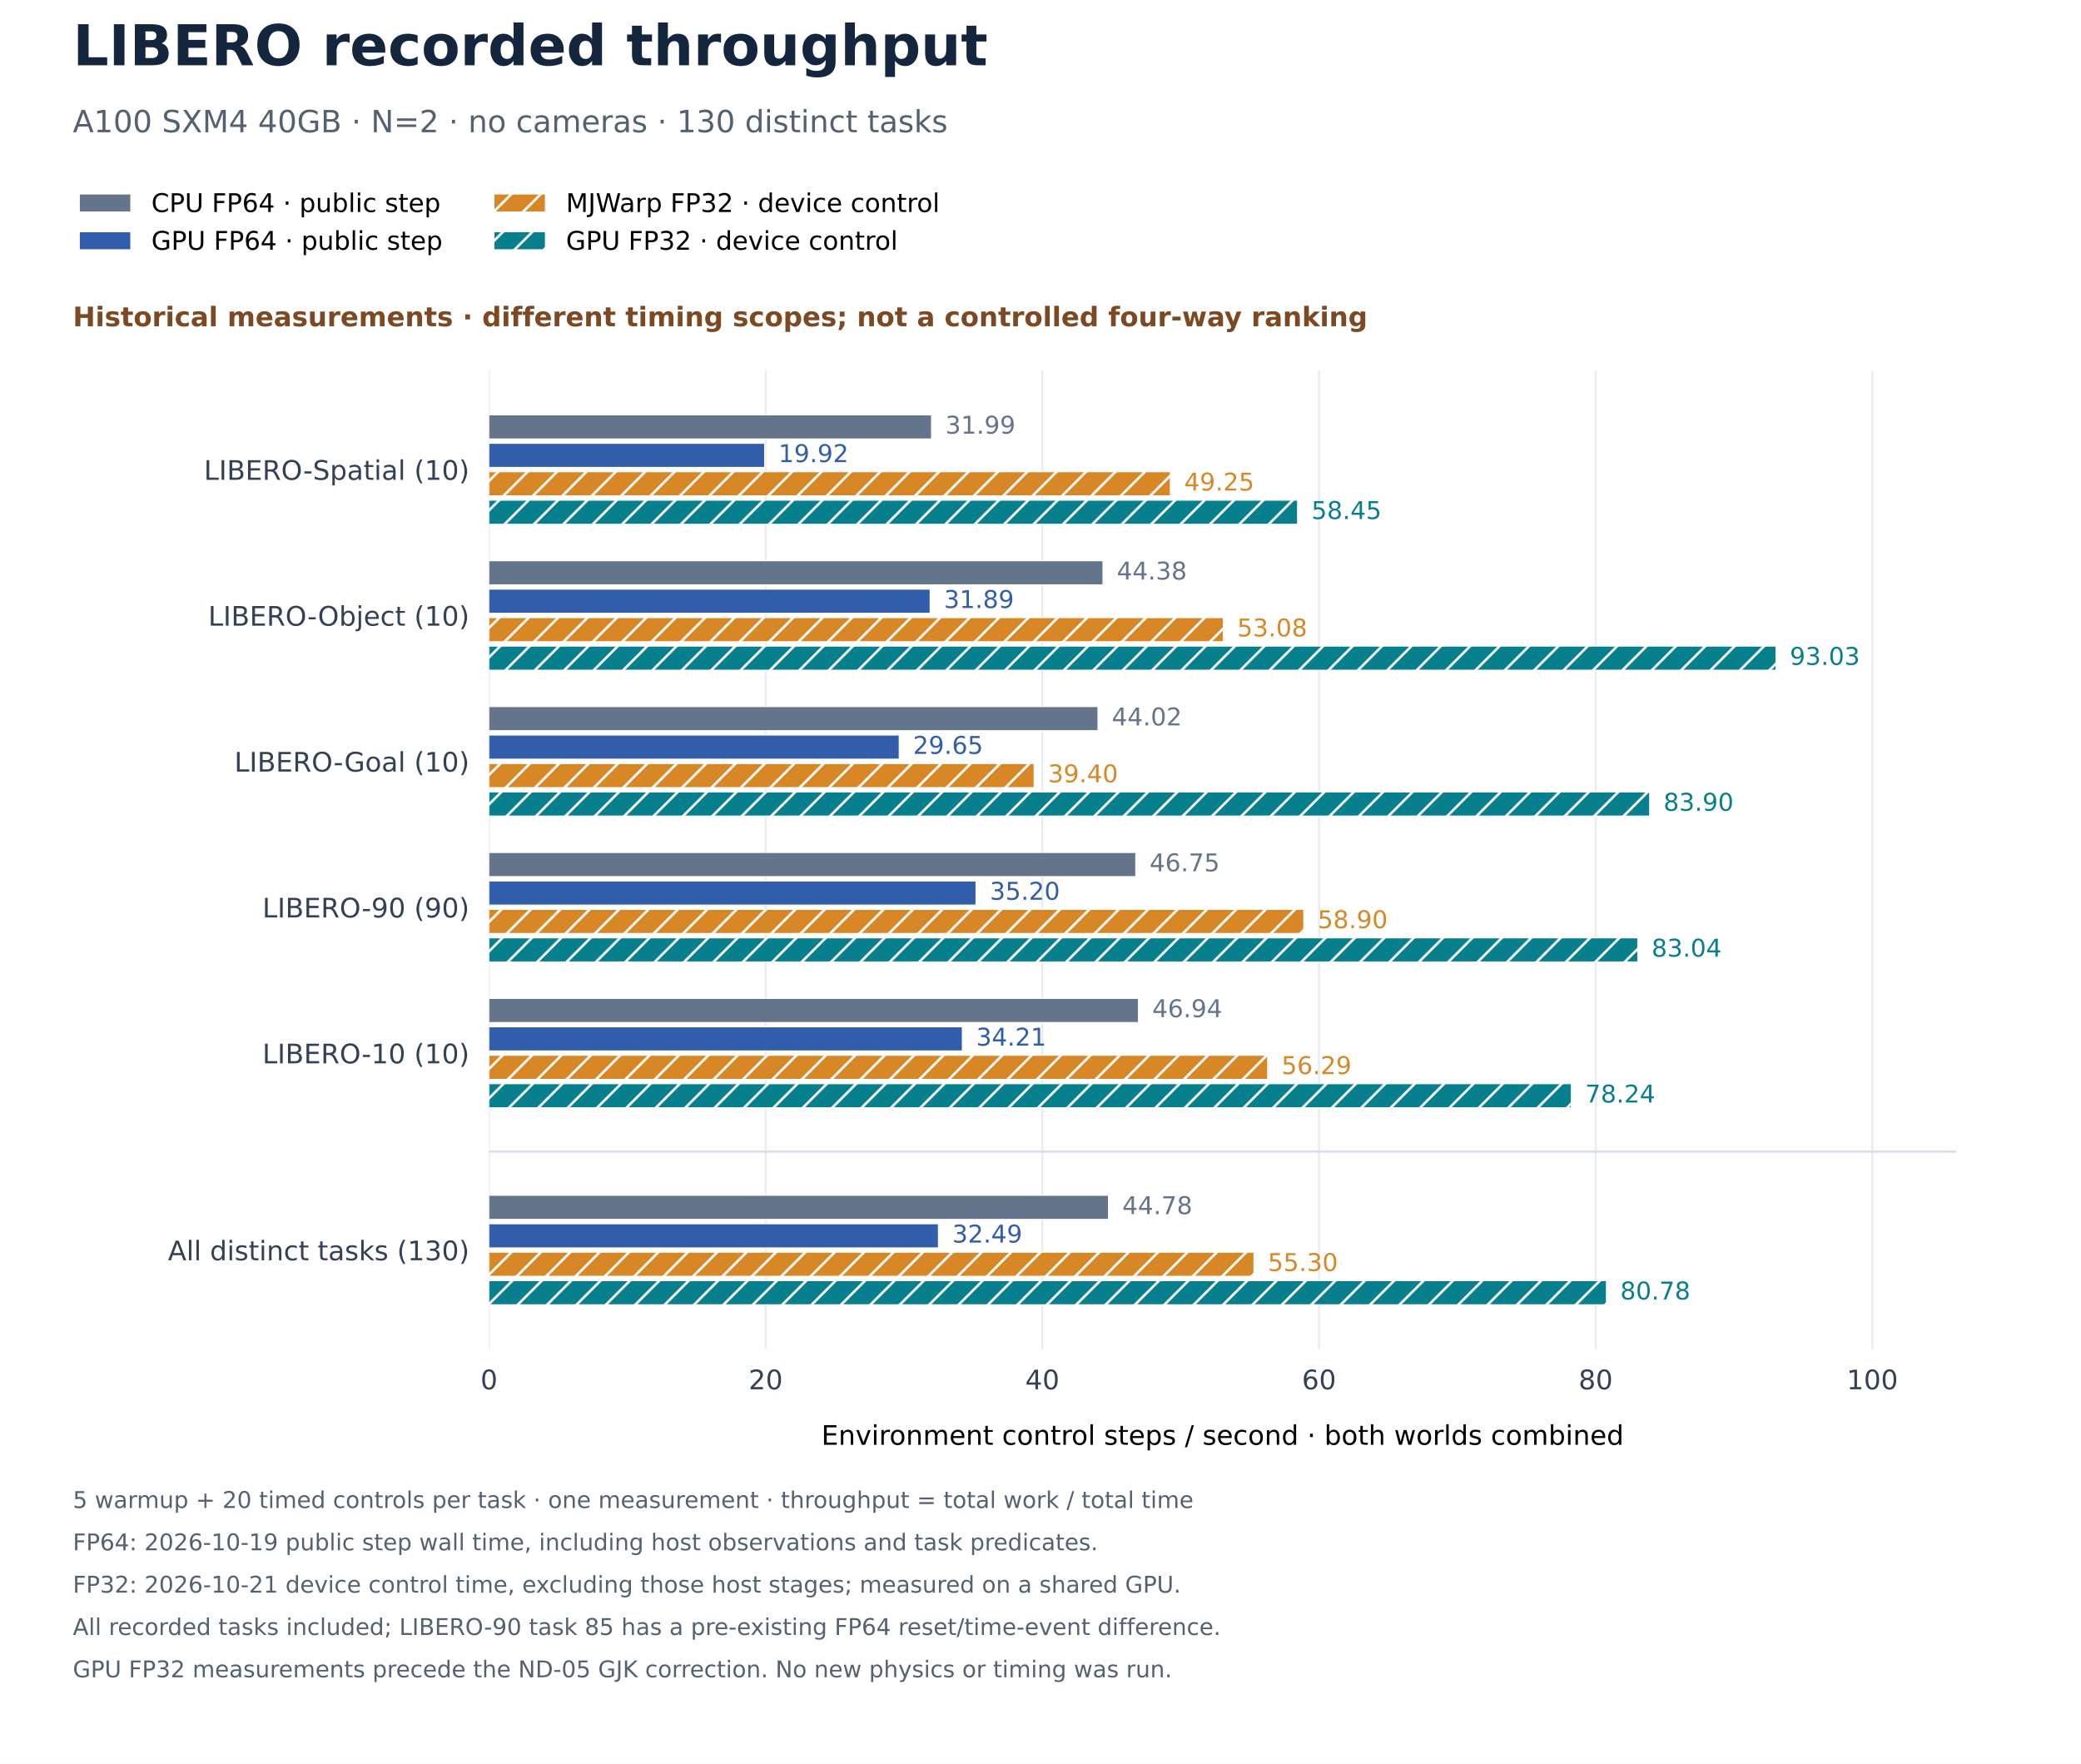
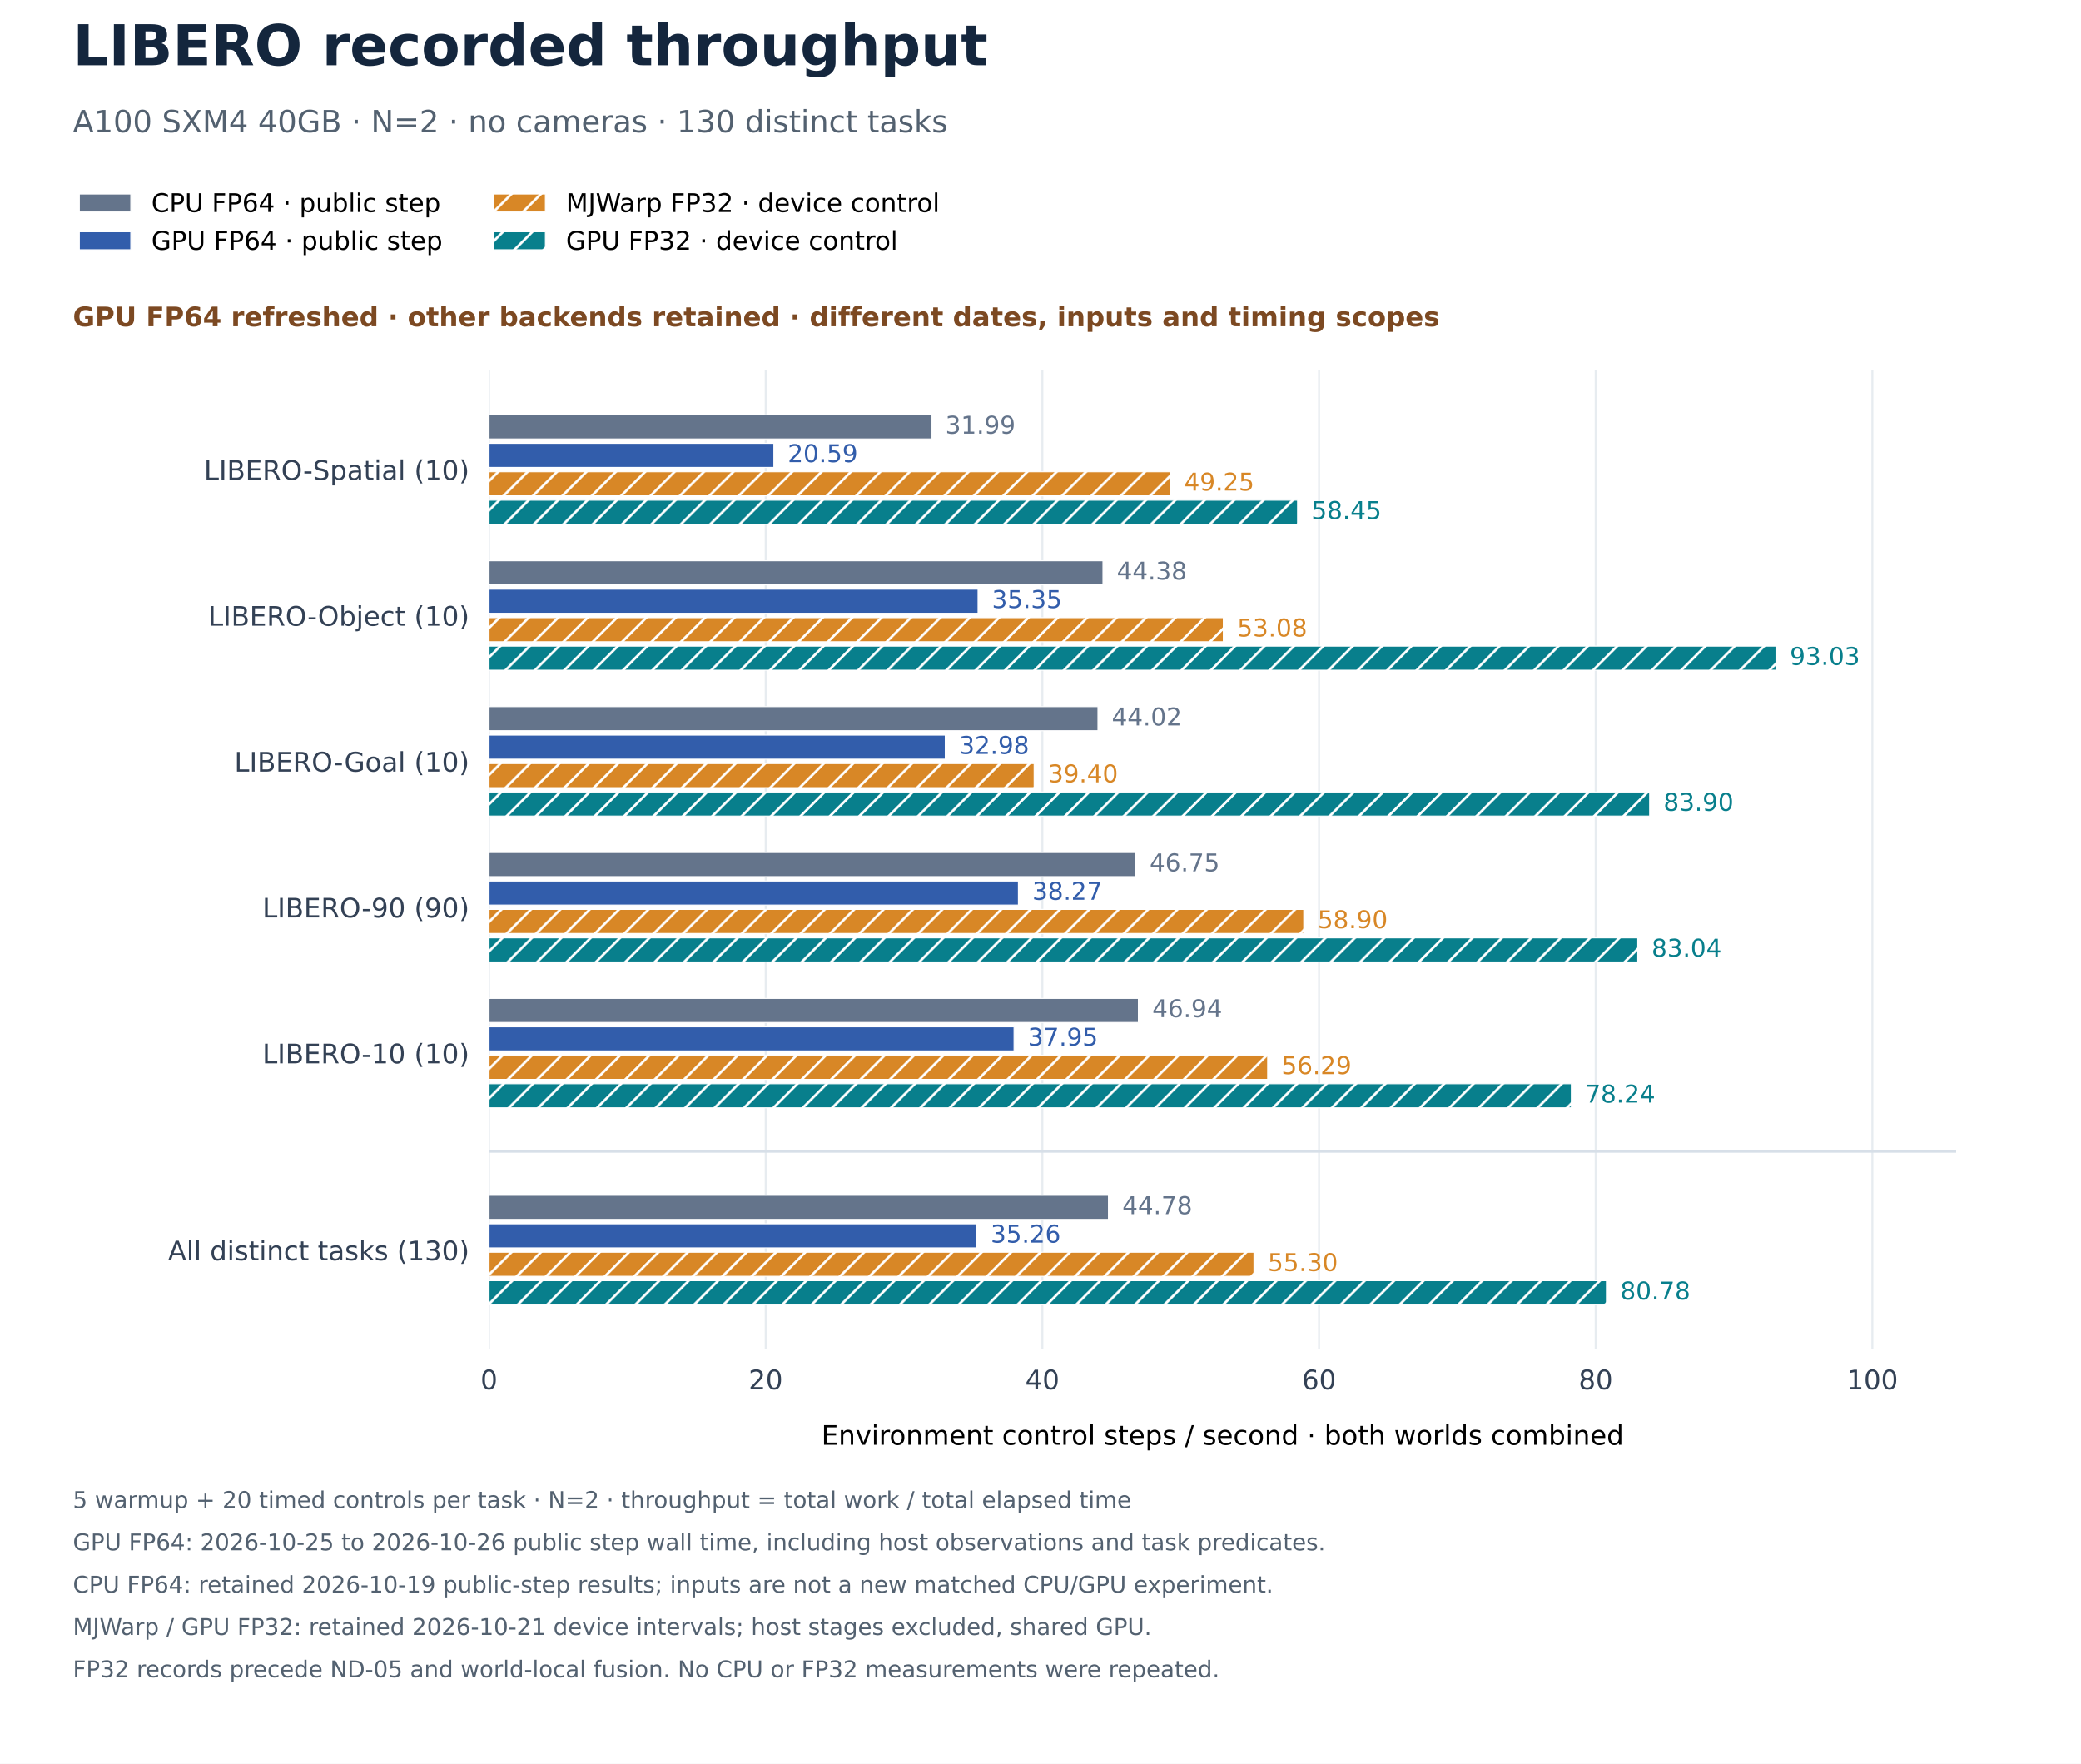
<svg xmlns="http://www.w3.org/2000/svg" width="849.6pt" height="720pt" viewBox="0 0 849.6 720" version="1.1">
  <defs>
    <style type="text/css">*{stroke-linejoin: round; stroke-linecap: butt}</style>
  </defs>
  <g id="figure_1">
    <g id="patch_1">
      <path d="M 0 720 L 849.6 720 L 849.6 0 L 0 0 z " style="fill: #ffffff" />
    </g>
    <g id="axes_1">
      <g id="patch_2">
        <path d="M 199.656 550.8 L 798.624 550.8 L 798.624 151.2 L 199.656 151.2 z " style="fill: #ffffff" />
      </g>
      <g id="matplotlib.axis_1">
        <g id="xtick_1">
          <g id="line2d_1">
            <path d="M 199.656 550.8 L 199.656 151.2 " clip-path="url(#pb5a19d4bde)" style="fill: none; stroke: #e7ecf0; stroke-width: 0.8; stroke-linecap: square" />
          </g>
          <g id="line2d_2" />
          <g id="text_1">
            <text style="font-size: 11px; font-family: 'DejaVu Sans'; text-anchor: middle; fill: #334155" x="199.656" y="567.158" transform="rotate(-0 199.656 567.1583)">0</text>
          </g>
        </g>
        <g id="xtick_2">
          <g id="line2d_3">
            <path d="M 312.609 550.8 L 312.609 151.2 " clip-path="url(#pb5a19d4bde)" style="fill: none; stroke: #e7ecf0; stroke-width: 0.8; stroke-linecap: square" />
          </g>
          <g id="line2d_4" />
          <g id="text_2">
            <text style="font-size: 11px; font-family: 'DejaVu Sans'; text-anchor: middle; fill: #334155" x="312.609" y="567.158" transform="rotate(-0 312.6091 567.1583)">20</text>
          </g>
        </g>
        <g id="xtick_3">
          <g id="line2d_5">
            <path d="M 425.562 550.8 L 425.562 151.2 " clip-path="url(#pb5a19d4bde)" style="fill: none; stroke: #e7ecf0; stroke-width: 0.8; stroke-linecap: square" />
          </g>
          <g id="line2d_6" />
          <g id="text_3">
            <text style="font-size: 11px; font-family: 'DejaVu Sans'; text-anchor: middle; fill: #334155" x="425.562" y="567.158" transform="rotate(-0 425.5622 567.1583)">40</text>
          </g>
        </g>
        <g id="xtick_4">
          <g id="line2d_7">
            <path d="M 538.515 550.8 L 538.515 151.2 " clip-path="url(#pb5a19d4bde)" style="fill: none; stroke: #e7ecf0; stroke-width: 0.8; stroke-linecap: square" />
          </g>
          <g id="line2d_8" />
          <g id="text_4">
            <text style="font-size: 11px; font-family: 'DejaVu Sans'; text-anchor: middle; fill: #334155" x="538.515" y="567.158" transform="rotate(-0 538.5153 567.1583)">60</text>
          </g>
        </g>
        <g id="xtick_5">
          <g id="line2d_9">
            <path d="M 651.468 550.8 L 651.468 151.2 " clip-path="url(#pb5a19d4bde)" style="fill: none; stroke: #e7ecf0; stroke-width: 0.8; stroke-linecap: square" />
          </g>
          <g id="line2d_10" />
          <g id="text_5">
            <text style="font-size: 11px; font-family: 'DejaVu Sans'; text-anchor: middle; fill: #334155" x="651.468" y="567.158" transform="rotate(-0 651.4684 567.1583)">80</text>
          </g>
        </g>
        <g id="xtick_6">
          <g id="line2d_11">
            <path d="M 764.422 550.8 L 764.422 151.2 " clip-path="url(#pb5a19d4bde)" style="fill: none; stroke: #e7ecf0; stroke-width: 0.8; stroke-linecap: square" />
          </g>
          <g id="line2d_12" />
          <g id="text_6">
            <text style="font-size: 11px; font-family: 'DejaVu Sans'; text-anchor: middle; fill: #334155" x="764.422" y="567.158" transform="rotate(-0 764.4215 567.1583)">100</text>
          </g>
        </g>
        <g id="text_7">
          <text style="font-size: 11px; font-family: 'DejaVu Sans'; text-anchor: middle" x="499.14" y="589.804" transform="rotate(-0 499.14 589.8042)">Environment control steps / second · both worlds combined</text>
        </g>
      </g>
      <g id="matplotlib.axis_2">
        <g id="ytick_1">
          <g id="line2d_13" />
          <g id="text_8">
            <text style="font-size: 11px; font-family: 'DejaVu Sans'; text-anchor: end; fill: #334155" x="191.656" y="195.875" transform="rotate(-0 191.656 195.8751)">LIBERO-Spatial  (10)</text>
          </g>
        </g>
        <g id="ytick_2">
          <g id="line2d_14" />
          <g id="text_9">
            <text style="font-size: 11px; font-family: 'DejaVu Sans'; text-anchor: end; fill: #334155" x="191.656" y="255.428" transform="rotate(-0 191.656 255.428)">LIBERO-Object  (10)</text>
          </g>
        </g>
        <g id="ytick_3">
          <g id="line2d_15" />
          <g id="text_10">
            <text style="font-size: 11px; font-family: 'DejaVu Sans'; text-anchor: end; fill: #334155" x="191.656" y="314.981" transform="rotate(-0 191.656 314.9809)">LIBERO-Goal  (10)</text>
          </g>
        </g>
        <g id="ytick_4">
          <g id="line2d_16" />
          <g id="text_11">
            <text style="font-size: 11px; font-family: 'DejaVu Sans'; text-anchor: end; fill: #334155" x="191.656" y="374.534" transform="rotate(-0 191.656 374.5338)">LIBERO-90  (90)</text>
          </g>
        </g>
        <g id="ytick_5">
          <g id="line2d_17" />
          <g id="text_12">
            <text style="font-size: 11px; font-family: 'DejaVu Sans'; text-anchor: end; fill: #334155" x="191.656" y="434.087" transform="rotate(-0 191.656 434.0867)">LIBERO-10  (10)</text>
          </g>
        </g>
        <g id="ytick_6">
          <g id="line2d_18" />
          <g id="text_13">
            <text style="font-size: 11px; font-family: 'DejaVu Sans'; text-anchor: end; fill: #334155" x="191.656" y="514.483" transform="rotate(-0 191.656 514.4832)">All distinct tasks  (130)</text>
          </g>
        </g>
      </g>
      <g id="patch_3">
        <path d="M 199.656 169.364 L 380.306 169.364 L 380.306 179.19 L 199.656 179.19 z " clip-path="url(#pb5a19d4bde)" style="fill: #64748b; stroke: #ffffff; stroke-width: 0.4; stroke-linejoin: miter" />
      </g>
      <g id="patch_4">
        <path d="M 199.656 228.917 L 450.299 228.917 L 450.299 238.743 L 199.656 238.743 z " clip-path="url(#pb5a19d4bde)" style="fill: #64748b; stroke: #ffffff; stroke-width: 0.4; stroke-linejoin: miter" />
      </g>
      <g id="patch_5">
        <path d="M 199.656 288.469 L 448.254 288.469 L 448.254 298.296 L 199.656 298.296 z " clip-path="url(#pb5a19d4bde)" style="fill: #64748b; stroke: #ffffff; stroke-width: 0.4; stroke-linejoin: miter" />
      </g>
      <g id="patch_6">
        <path d="M 199.656 348.022 L 463.689 348.022 L 463.689 357.849 L 199.656 357.849 z " clip-path="url(#pb5a19d4bde)" style="fill: #64748b; stroke: #ffffff; stroke-width: 0.4; stroke-linejoin: miter" />
      </g>
      <g id="patch_7">
        <path d="M 199.656 407.575 L 464.76 407.575 L 464.76 417.401 L 199.656 417.401 z " clip-path="url(#pb5a19d4bde)" style="fill: #64748b; stroke: #ffffff; stroke-width: 0.4; stroke-linejoin: miter" />
      </g>
      <g id="patch_8">
        <path d="M 199.656 487.972 L 452.542 487.972 L 452.542 497.798 L 199.656 497.798 z " clip-path="url(#pb5a19d4bde)" style="fill: #64748b; stroke: #ffffff; stroke-width: 0.4; stroke-linejoin: miter" />
      </g>
      <g id="patch_9">
-         <path d="M 199.656 180.976 L 312.174 180.976 L 312.174 190.803 L 199.656 190.803 z " clip-path="url(#pb5a19d4bde)" style="fill: #325dab; stroke: #ffffff; stroke-width: 0.4; stroke-linejoin: miter" />
+         <path d="M 199.656 180.976 L 315.944 180.976 L 315.944 190.803 L 199.656 190.803 z " clip-path="url(#pb5a19d4bde)" style="fill: #325dab; stroke: #ffffff; stroke-width: 0.4; stroke-linejoin: miter" />
      </g>
      <g id="patch_10">
-         <path d="M 199.656 240.529 L 379.74 240.529 L 379.74 250.356 L 199.656 250.356 z " clip-path="url(#pb5a19d4bde)" style="fill: #325dab; stroke: #ffffff; stroke-width: 0.4; stroke-linejoin: miter" />
+         <path d="M 199.656 240.529 L 399.302 240.529 L 399.302 250.356 L 199.656 250.356 z " clip-path="url(#pb5a19d4bde)" style="fill: #325dab; stroke: #ffffff; stroke-width: 0.4; stroke-linejoin: miter" />
      </g>
      <g id="patch_11">
-         <path d="M 199.656 300.082 L 367.11 300.082 L 367.11 309.908 L 199.656 309.908 z " clip-path="url(#pb5a19d4bde)" style="fill: #325dab; stroke: #ffffff; stroke-width: 0.4; stroke-linejoin: miter" />
+         <path d="M 199.656 300.082 L 385.915 300.082 L 385.915 309.908 L 199.656 309.908 z " clip-path="url(#pb5a19d4bde)" style="fill: #325dab; stroke: #ffffff; stroke-width: 0.4; stroke-linejoin: miter" />
      </g>
      <g id="patch_12">
-         <path d="M 199.656 359.635 L 398.461 359.635 L 398.461 369.461 L 199.656 369.461 z " clip-path="url(#pb5a19d4bde)" style="fill: #325dab; stroke: #ffffff; stroke-width: 0.4; stroke-linejoin: miter" />
+         <path d="M 199.656 359.635 L 415.771 359.635 L 415.771 369.461 L 199.656 369.461 z " clip-path="url(#pb5a19d4bde)" style="fill: #325dab; stroke: #ffffff; stroke-width: 0.4; stroke-linejoin: miter" />
      </g>
      <g id="patch_13">
-         <path d="M 199.656 419.188 L 392.884 419.188 L 392.884 429.014 L 199.656 429.014 z " clip-path="url(#pb5a19d4bde)" style="fill: #325dab; stroke: #ffffff; stroke-width: 0.4; stroke-linejoin: miter" />
+         <path d="M 199.656 419.188 L 413.994 419.188 L 413.994 429.014 L 199.656 429.014 z " clip-path="url(#pb5a19d4bde)" style="fill: #325dab; stroke: #ffffff; stroke-width: 0.4; stroke-linejoin: miter" />
      </g>
      <g id="patch_14">
-         <path d="M 199.656 499.585 L 383.121 499.585 L 383.121 509.411 L 199.656 509.411 z " clip-path="url(#pb5a19d4bde)" style="fill: #325dab; stroke: #ffffff; stroke-width: 0.4; stroke-linejoin: miter" />
+         <path d="M 199.656 499.585 L 398.777 499.585 L 398.777 509.411 L 199.656 509.411 z " clip-path="url(#pb5a19d4bde)" style="fill: #325dab; stroke: #ffffff; stroke-width: 0.4; stroke-linejoin: miter" />
      </g>
      <g id="patch_15">
        <path d="M 199.656 192.589 L 477.814 192.589 L 477.814 202.415 L 199.656 202.415 z " clip-path="url(#pb5a19d4bde)" style="fill: url(#h2d8f313174); stroke: #ffffff; stroke-width: 0.4; stroke-linejoin: miter" />
      </g>
      <g id="patch_16">
        <path d="M 199.656 252.142 L 499.436 252.142 L 499.436 261.968 L 199.656 261.968 z " clip-path="url(#pb5a19d4bde)" style="fill: url(#h2d8f313174); stroke: #ffffff; stroke-width: 0.4; stroke-linejoin: miter" />
      </g>
      <g id="patch_17">
        <path d="M 199.656 311.695 L 422.196 311.695 L 422.196 321.521 L 199.656 321.521 z " clip-path="url(#pb5a19d4bde)" style="fill: url(#h2d8f313174); stroke: #ffffff; stroke-width: 0.4; stroke-linejoin: miter" />
      </g>
      <g id="patch_18">
        <path d="M 199.656 371.248 L 532.276 371.248 L 532.276 381.074 L 199.656 381.074 z " clip-path="url(#pb5a19d4bde)" style="fill: url(#h2d8f313174); stroke: #ffffff; stroke-width: 0.4; stroke-linejoin: miter" />
      </g>
      <g id="patch_19">
        <path d="M 199.656 430.801 L 517.539 430.801 L 517.539 440.627 L 199.656 440.627 z " clip-path="url(#pb5a19d4bde)" style="fill: url(#h2d8f313174); stroke: #ffffff; stroke-width: 0.4; stroke-linejoin: miter" />
      </g>
      <g id="patch_20">
        <path d="M 199.656 511.197 L 511.945 511.197 L 511.945 521.024 L 199.656 521.024 z " clip-path="url(#pb5a19d4bde)" style="fill: url(#h2d8f313174); stroke: #ffffff; stroke-width: 0.4; stroke-linejoin: miter" />
      </g>
      <g id="patch_21">
        <path d="M 199.656 204.202 L 529.753 204.202 L 529.753 214.028 L 199.656 214.028 z " clip-path="url(#pb5a19d4bde)" style="fill: url(#h031ced25f4); stroke: #ffffff; stroke-width: 0.4; stroke-linejoin: miter" />
      </g>
      <g id="patch_22">
        <path d="M 199.656 263.755 L 725.067 263.755 L 725.067 273.581 L 199.656 273.581 z " clip-path="url(#pb5a19d4bde)" style="fill: url(#h031ced25f4); stroke: #ffffff; stroke-width: 0.4; stroke-linejoin: miter" />
      </g>
      <g id="patch_23">
        <path d="M 199.656 323.308 L 673.497 323.308 L 673.497 333.134 L 199.656 333.134 z " clip-path="url(#pb5a19d4bde)" style="fill: url(#h031ced25f4); stroke: #ffffff; stroke-width: 0.4; stroke-linejoin: miter" />
      </g>
      <g id="patch_24">
        <path d="M 199.656 382.861 L 668.639 382.861 L 668.639 392.687 L 199.656 392.687 z " clip-path="url(#pb5a19d4bde)" style="fill: url(#h031ced25f4); stroke: #ffffff; stroke-width: 0.4; stroke-linejoin: miter" />
      </g>
      <g id="patch_25">
        <path d="M 199.656 442.414 L 641.528 442.414 L 641.528 452.24 L 199.656 452.24 z " clip-path="url(#pb5a19d4bde)" style="fill: url(#h031ced25f4); stroke: #ffffff; stroke-width: 0.4; stroke-linejoin: miter" />
      </g>
      <g id="patch_26">
        <path d="M 199.656 522.81 L 655.85 522.81 L 655.85 532.636 L 199.656 532.636 z " clip-path="url(#pb5a19d4bde)" style="fill: url(#h031ced25f4); stroke: #ffffff; stroke-width: 0.4; stroke-linejoin: miter" />
      </g>
      <g id="line2d_19">
        <path d="M 199.656 470.106 L 798.624 470.106 " clip-path="url(#pb5a19d4bde)" style="fill: none; stroke: #d7dfe8; stroke-width: 0.9; stroke-linecap: square" />
      </g>
      <g id="text_14">
        <text style="font-size: 10px; font-family: 'DejaVu Sans'; text-anchor: start; fill: #64748b" x="385.954" y="177.036" transform="rotate(-0 385.9536 177.0361)">31.99</text>
      </g>
      <g id="text_15">
        <text style="font-size: 10px; font-family: 'DejaVu Sans'; text-anchor: start; fill: #64748b" x="455.946" y="236.589" transform="rotate(-0 455.9465 236.589)">44.38</text>
      </g>
      <g id="text_16">
        <text style="font-size: 10px; font-family: 'DejaVu Sans'; text-anchor: start; fill: #64748b" x="453.902" y="296.142" transform="rotate(-0 453.902 296.1419)">44.02</text>
      </g>
      <g id="text_17">
        <text style="font-size: 10px; font-family: 'DejaVu Sans'; text-anchor: start; fill: #64748b" x="469.336" y="355.695" transform="rotate(-0 469.3363 355.6948)">46.75</text>
      </g>
      <g id="text_18">
        <text style="font-size: 10px; font-family: 'DejaVu Sans'; text-anchor: start; fill: #64748b" x="470.408" y="415.248" transform="rotate(-0 470.4081 415.2478)">46.94</text>
      </g>
      <g id="text_19">
        <text style="font-size: 10px; font-family: 'DejaVu Sans'; text-anchor: start; fill: #64748b" x="458.189" y="495.644" transform="rotate(-0 458.1892 495.6442)">44.78</text>
      </g>
      <g id="text_20">
-         <text style="font-size: 10px; font-family: 'DejaVu Sans'; text-anchor: start; fill: #325dab" x="317.822" y="188.649" transform="rotate(-0 317.822 188.6489)">19.92</text>
+         <text style="font-size: 10px; font-family: 'DejaVu Sans'; text-anchor: start; fill: #325dab" x="321.592" y="188.649" transform="rotate(-0 321.592 188.6489)">20.59</text>
      </g>
      <g id="text_21">
-         <text style="font-size: 10px; font-family: 'DejaVu Sans'; text-anchor: start; fill: #325dab" x="385.387" y="248.202" transform="rotate(-0 385.3875 248.2018)">31.89</text>
+         <text style="font-size: 10px; font-family: 'DejaVu Sans'; text-anchor: start; fill: #325dab" x="404.949" y="248.202" transform="rotate(-0 404.9492 248.2018)">35.35</text>
      </g>
      <g id="text_22">
-         <text style="font-size: 10px; font-family: 'DejaVu Sans'; text-anchor: start; fill: #325dab" x="372.758" y="307.755" transform="rotate(-0 372.7578 307.7548)">29.65</text>
+         <text style="font-size: 10px; font-family: 'DejaVu Sans'; text-anchor: start; fill: #325dab" x="391.562" y="307.755" transform="rotate(-0 391.5624 307.7548)">32.98</text>
      </g>
      <g id="text_23">
-         <text style="font-size: 10px; font-family: 'DejaVu Sans'; text-anchor: start; fill: #325dab" x="404.108" y="367.308" transform="rotate(-0 404.1082 367.3077)">35.20</text>
+         <text style="font-size: 10px; font-family: 'DejaVu Sans'; text-anchor: start; fill: #325dab" x="421.419" y="367.308" transform="rotate(-0 421.419 367.3077)">38.27</text>
      </g>
      <g id="text_24">
-         <text style="font-size: 10px; font-family: 'DejaVu Sans'; text-anchor: start; fill: #325dab" x="398.532" y="426.861" transform="rotate(-0 398.5321 426.8606)">34.21</text>
+         <text style="font-size: 10px; font-family: 'DejaVu Sans'; text-anchor: start; fill: #325dab" x="419.641" y="426.861" transform="rotate(-0 419.6414 426.8606)">37.95</text>
      </g>
      <g id="text_25">
-         <text style="font-size: 10px; font-family: 'DejaVu Sans'; text-anchor: start; fill: #325dab" x="388.769" y="507.257" transform="rotate(-0 388.7691 507.257)">32.49</text>
+         <text style="font-size: 10px; font-family: 'DejaVu Sans'; text-anchor: start; fill: #325dab" x="404.424" y="507.257" transform="rotate(-0 404.4244 507.257)">35.26</text>
      </g>
      <g id="text_26">
        <text style="font-size: 10px; font-family: 'DejaVu Sans'; text-anchor: start; fill: #d88726" x="483.462" y="200.262" transform="rotate(-0 483.4617 200.2618)">49.25</text>
      </g>
      <g id="text_27">
        <text style="font-size: 10px; font-family: 'DejaVu Sans'; text-anchor: start; fill: #d88726" x="505.084" y="259.815" transform="rotate(-0 505.0835 259.8147)">53.08</text>
      </g>
      <g id="text_28">
        <text style="font-size: 10px; font-family: 'DejaVu Sans'; text-anchor: start; fill: #d88726" x="427.843" y="319.368" transform="rotate(-0 427.8433 319.3676)">39.40</text>
      </g>
      <g id="text_29">
        <text style="font-size: 10px; font-family: 'DejaVu Sans'; text-anchor: start; fill: #d88726" x="537.924" y="378.92" transform="rotate(-0 537.9238 378.9205)">58.90</text>
      </g>
      <g id="text_30">
        <text style="font-size: 10px; font-family: 'DejaVu Sans'; text-anchor: start; fill: #d88726" x="523.187" y="438.473" transform="rotate(-0 523.1866 438.4734)">56.29</text>
      </g>
      <g id="text_31">
        <text style="font-size: 10px; font-family: 'DejaVu Sans'; text-anchor: start; fill: #d88726" x="517.592" y="518.87" transform="rotate(-0 517.5924 518.8698)">55.30</text>
      </g>
      <g id="text_32">
        <text style="font-size: 10px; font-family: 'DejaVu Sans'; text-anchor: start; fill: #087f8c" x="535.401" y="211.875" transform="rotate(-0 535.401 211.8746)">58.45</text>
      </g>
      <g id="text_33">
        <text style="font-size: 10px; font-family: 'DejaVu Sans'; text-anchor: start; fill: #087f8c" x="730.714" y="271.427" transform="rotate(-0 730.7142 271.4275)">93.03</text>
      </g>
      <g id="text_34">
        <text style="font-size: 10px; font-family: 'DejaVu Sans'; text-anchor: start; fill: #087f8c" x="679.145" y="330.98" transform="rotate(-0 679.1448 330.9804)">83.90</text>
      </g>
      <g id="text_35">
        <text style="font-size: 10px; font-family: 'DejaVu Sans'; text-anchor: start; fill: #087f8c" x="674.287" y="390.533" transform="rotate(-0 674.2868 390.5333)">83.04</text>
      </g>
      <g id="text_36">
        <text style="font-size: 10px; font-family: 'DejaVu Sans'; text-anchor: start; fill: #087f8c" x="647.176" y="450.086" transform="rotate(-0 647.1756 450.0862)">78.24</text>
      </g>
      <g id="text_37">
        <text style="font-size: 10px; font-family: 'DejaVu Sans'; text-anchor: start; fill: #087f8c" x="661.498" y="530.483" transform="rotate(-0 661.4976 530.4826)">80.78</text>
      </g>
    </g>
    <g id="text_38">
      <text style="font-weight: 700; font-size: 23px; font-family: 'DejaVu Sans'; text-anchor: start; fill: #14263d" x="29.736" y="26.64" transform="rotate(-0 29.736 26.64)">LIBERO recorded throughput</text>
    </g>
    <g id="text_39">
      <text style="font-size: 12.5px; font-family: 'DejaVu Sans'; text-anchor: start; fill: #536170" x="29.736" y="54" transform="rotate(-0 29.736 54)">A100 SXM4 40GB · N=2 · no cameras · 130 distinct tasks</text>
    </g>
    <g id="text_40">
-       <text style="font-weight: 700; font-size: 11px; font-family: 'DejaVu Sans'; text-anchor: start; fill: #7c4922" x="29.736" y="133.2" transform="rotate(-0 29.736 133.2)">Historical measurements · different timing scopes; not a controlled four-way ranking</text>
+       <text style="font-weight: 700; font-size: 11px; font-family: 'DejaVu Sans'; text-anchor: start; fill: #7c4922" x="29.736" y="133.2" transform="rotate(-0 29.736 133.2)">GPU FP64 refreshed · other backends retained · different dates, inputs and timing scopes</text>
    </g>
    <g id="text_41">
-       <text style="font-size: 9.4px; font-family: 'DejaVu Sans'; text-anchor: start; fill: #536170" x="29.736" y="615.6" transform="rotate(-0 29.736 615.6)">5 warmup + 20 timed controls per task · one measurement · throughput = total work / total time</text>
+       <text style="font-size: 9.4px; font-family: 'DejaVu Sans'; text-anchor: start; fill: #536170" x="29.736" y="615.6" transform="rotate(-0 29.736 615.6)">5 warmup + 20 timed controls per task · N=2 · throughput = total work / total elapsed time</text>
    </g>
    <g id="text_42">
-       <text style="font-size: 9.4px; font-family: 'DejaVu Sans'; text-anchor: start; fill: #536170" x="29.736" y="632.88" transform="rotate(-0 29.736 632.88)">FP64: 2026-10-19 public step wall time, including host observations and task predicates.</text>
+       <text style="font-size: 9.4px; font-family: 'DejaVu Sans'; text-anchor: start; fill: #536170" x="29.736" y="632.88" transform="rotate(-0 29.736 632.88)">GPU FP64: 2026-10-25 to 2026-10-26 public step wall time, including host observations and task predicates.</text>
    </g>
    <g id="text_43">
-       <text style="font-size: 9.4px; font-family: 'DejaVu Sans'; text-anchor: start; fill: #536170" x="29.736" y="650.16" transform="rotate(-0 29.736 650.16)">FP32: 2026-10-21 device control time, excluding those host stages; measured on a shared GPU.</text>
+       <text style="font-size: 9.4px; font-family: 'DejaVu Sans'; text-anchor: start; fill: #536170" x="29.736" y="650.16" transform="rotate(-0 29.736 650.16)">CPU FP64: retained 2026-10-19 public-step results; inputs are not a new matched CPU/GPU experiment.</text>
    </g>
    <g id="text_44">
-       <text style="font-size: 9.4px; font-family: 'DejaVu Sans'; text-anchor: start; fill: #536170" x="29.736" y="667.44" transform="rotate(-0 29.736 667.44)">All recorded tasks included; LIBERO-90 task 85 has a pre-existing FP64 reset/time-event difference.</text>
+       <text style="font-size: 9.4px; font-family: 'DejaVu Sans'; text-anchor: start; fill: #536170" x="29.736" y="667.44" transform="rotate(-0 29.736 667.44)">MJWarp / GPU FP32: retained 2026-10-21 device intervals; host stages excluded, shared GPU.</text>
    </g>
    <g id="text_45">
-       <text style="font-size: 9.4px; font-family: 'DejaVu Sans'; text-anchor: start; fill: #536170" x="29.736" y="684.72" transform="rotate(-0 29.736 684.72)">GPU FP32 measurements precede the ND-05 GJK correction. No new physics or timing was run.</text>
+       <text style="font-size: 9.4px; font-family: 'DejaVu Sans'; text-anchor: start; fill: #536170" x="29.736" y="684.72" transform="rotate(-0 29.736 684.72)">FP32 records precede ND-05 and world-local fusion. No CPU or FP32 measurements were repeated.</text>
    </g>
    <g id="legend_1">
      <g id="patch_27">
        <path d="M 32.389 86.548 L 53.389 86.548 L 53.389 79.198 L 32.389 79.198 z " style="fill: #64748b; stroke: #ffffff; stroke-width: 0.4; stroke-linejoin: miter" />
      </g>
      <g id="text_46">
        <text style="font-size: 10.5px; font-family: 'DejaVu Sans'; text-anchor: start" x="61.789" y="86.548" transform="rotate(-0 61.7892 86.54836)">CPU FP64 · public step</text>
      </g>
      <g id="patch_28">
        <path d="M 32.389 101.96 L 53.389 101.96 L 53.389 94.61 L 32.389 94.61 z " style="fill: #325dab; stroke: #ffffff; stroke-width: 0.4; stroke-linejoin: miter" />
      </g>
      <g id="text_47">
        <text style="font-size: 10.5px; font-family: 'DejaVu Sans'; text-anchor: start" x="61.789" y="101.96" transform="rotate(-0 61.7892 101.9604)">GPU FP64 · public step</text>
      </g>
      <g id="patch_29">
        <path d="M 201.664 86.548 L 222.664 86.548 L 222.664 79.198 L 201.664 79.198 z " style="fill: url(#h2d8f313174); stroke: #ffffff; stroke-width: 0.4; stroke-linejoin: miter" />
      </g>
      <g id="text_48">
        <text style="font-size: 10.5px; font-family: 'DejaVu Sans'; text-anchor: start" x="231.064" y="86.548" transform="rotate(-0 231.064 86.54836)">MJWarp FP32 · device control</text>
      </g>
      <g id="patch_30">
        <path d="M 201.664 101.96 L 222.664 101.96 L 222.664 94.61 L 201.664 94.61 z " style="fill: url(#h031ced25f4); stroke: #ffffff; stroke-width: 0.4; stroke-linejoin: miter" />
      </g>
      <g id="text_49">
        <text style="font-size: 10.5px; font-family: 'DejaVu Sans'; text-anchor: start" x="231.064" y="101.96" transform="rotate(-0 231.064 101.9604)">GPU FP32 · device control</text>
      </g>
    </g>
  </g>
  <defs>
    <clipPath id="pb5a19d4bde">
      <rect x="199.656" y="151.2" width="598.968" height="399.6" />
    </clipPath>
  </defs>
  <defs>
    <pattern id="h2d8f313174" patternUnits="userSpaceOnUse" x="0" y="0" width="72" height="72">
      <rect x="0" y="0" width="73" height="73" fill="#d88726" />
      <path d="M -36 36 L 36 -36 M -30 42 L 42 -30 M -24 48 L 48 -24 M -18 54 L 54 -18 M -12 60 L 60 -12 M -6 66 L 66 -6 M 0 72 L 72 0 M 6 78 L 78 6 M 12 84 L 84 12 M 18 90 L 90 18 M 24 96 L 96 24 M 30 102 L 102 30 M 36 108 L 108 36 " style="fill: #ffffff; stroke: #ffffff; stroke-width: 1.0; stroke-linecap: butt; stroke-linejoin: miter" />
    </pattern>
    <pattern id="h031ced25f4" patternUnits="userSpaceOnUse" x="0" y="0" width="72" height="72">
      <rect x="0" y="0" width="73" height="73" fill="#087f8c" />
      <path d="M -36 36 L 36 -36 M -30 42 L 42 -30 M -24 48 L 48 -24 M -18 54 L 54 -18 M -12 60 L 60 -12 M -6 66 L 66 -6 M 0 72 L 72 0 M 6 78 L 78 6 M 12 84 L 84 12 M 18 90 L 90 18 M 24 96 L 96 24 M 30 102 L 102 30 M 36 108 L 108 36 " style="fill: #ffffff; stroke: #ffffff; stroke-width: 1.0; stroke-linecap: butt; stroke-linejoin: miter" />
    </pattern>
  </defs>
</svg>
